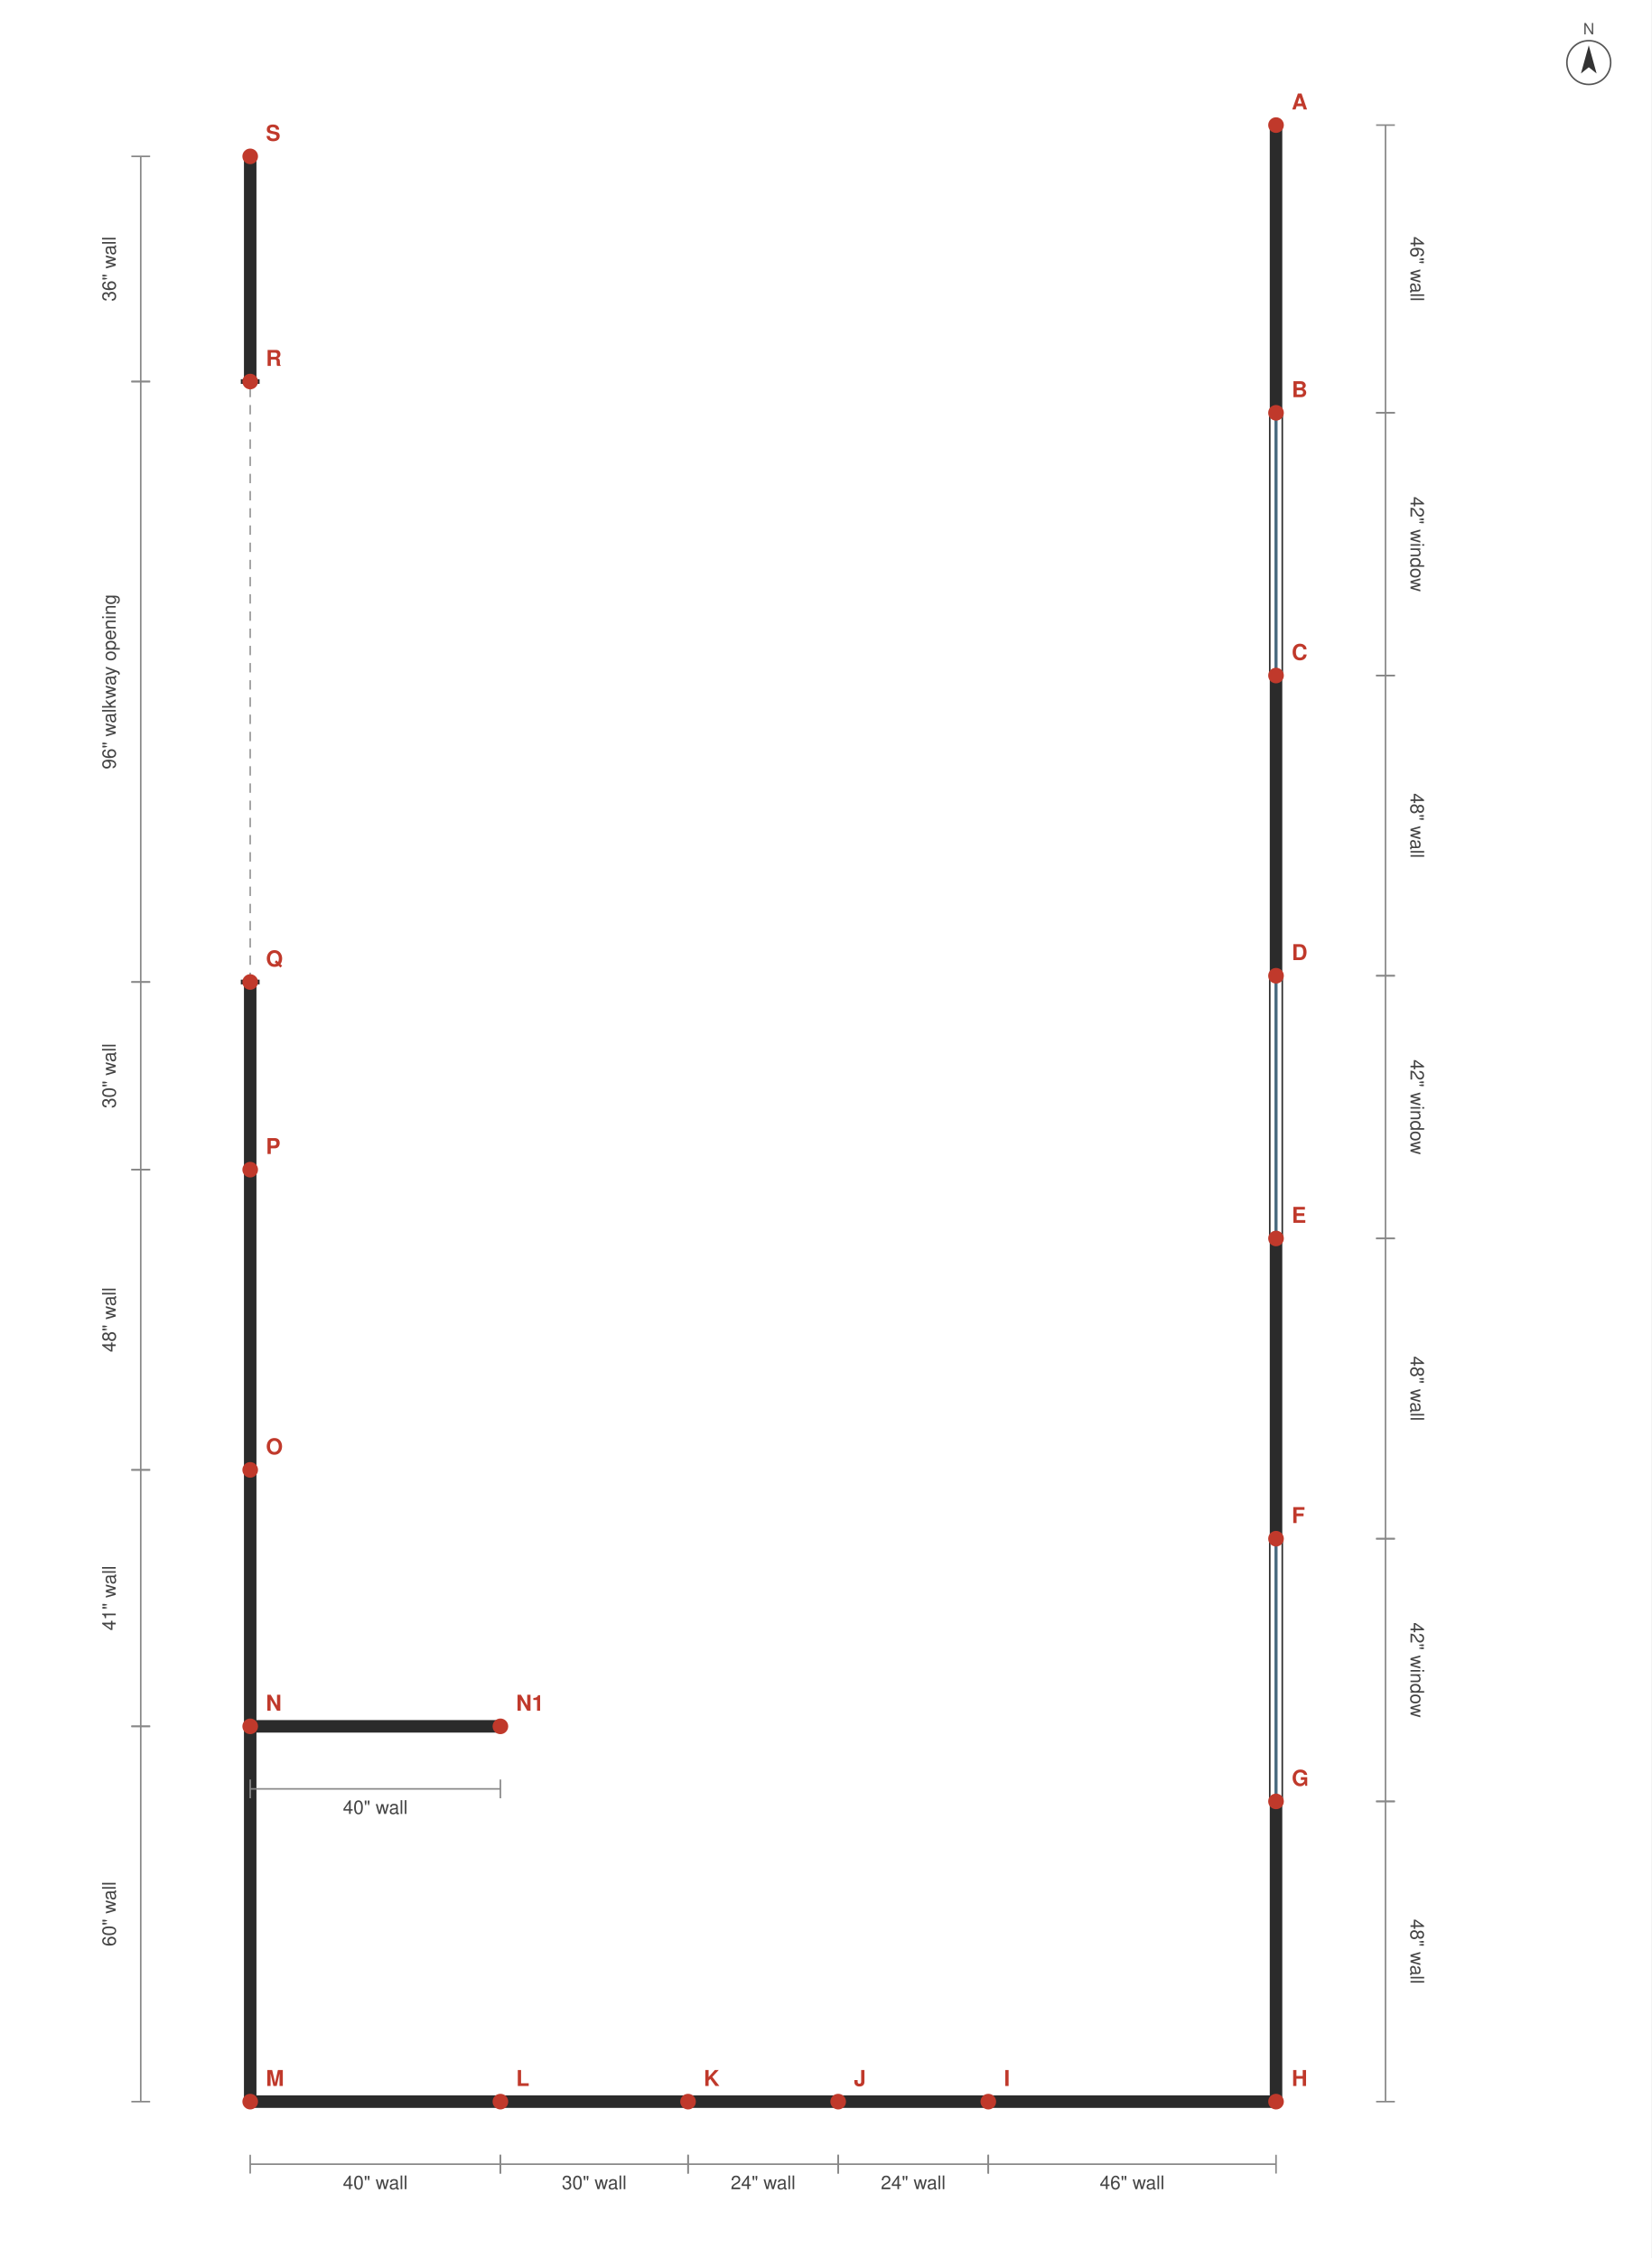
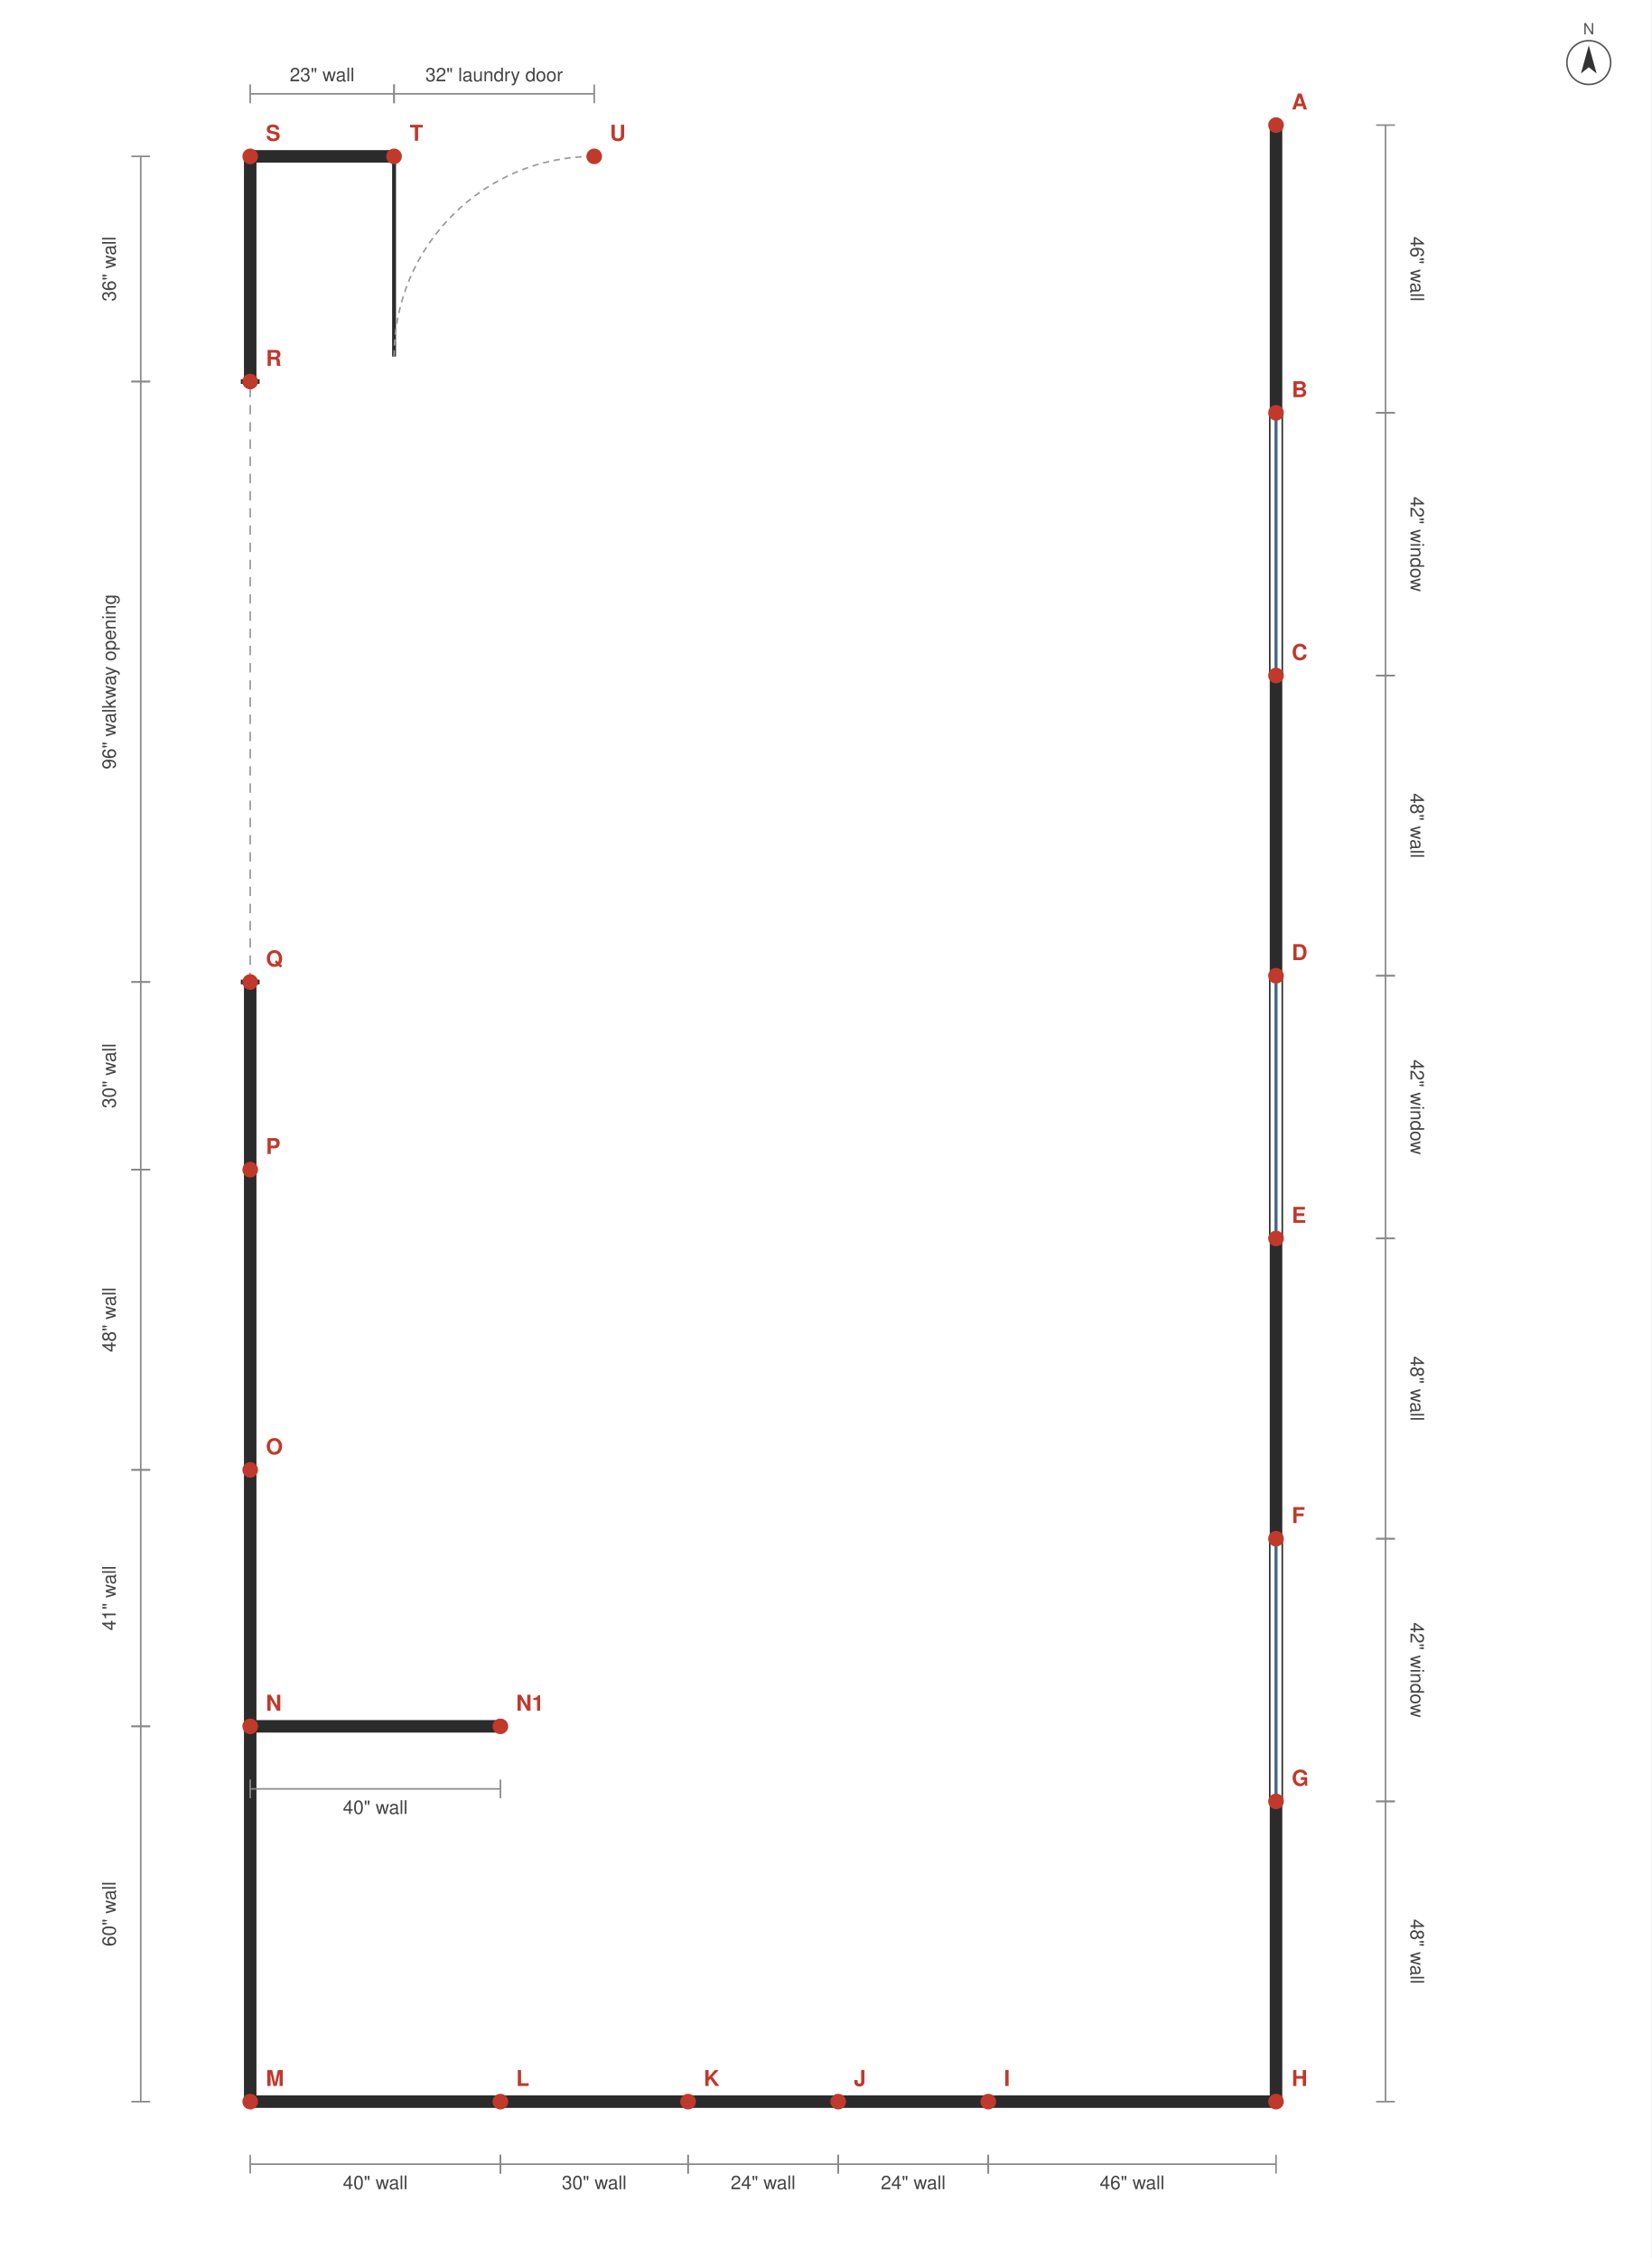
<svg xmlns="http://www.w3.org/2000/svg" viewBox="0 0 1056 1444" width="1056" height="1444" font-family="Helvetica, Arial, sans-serif">
  <rect width="1056" height="1444" fill="#ffffff" />
  <g id="north" transform="translate(1016,40)">
    <circle r="14" fill="none" stroke="#555" />
    <path d="M 0 -11 L 5 7 L 0 3 L -5 7 Z" fill="#333" />
    <text y="-18" font-size="10" fill="#555" text-anchor="middle">N</text>
  </g>
  <line id="wall-AB" x1="816" y1="80" x2="816" y2="264" stroke="#2b2b2b" stroke-width="8" />
  <g stroke="#888">
    <line x1="886" y1="80" x2="886" y2="264" />
    <line x1="880" y1="80" x2="892" y2="80" />
    <line x1="880" y1="264" x2="892" y2="264" />
  </g>
  <text x="902" y="172.0" font-size="12" fill="#444" text-anchor="middle" transform="rotate(90 902 172.0)">46" wall</text>
  <g id="window-BC">
    <rect x="812" y="264" width="8" height="168" fill="#fff" stroke="#2b2b2b" />
    <line x1="816" y1="264" x2="816" y2="432" stroke="#4a6b80" stroke-width="2" />
  </g>
  <g stroke="#888">
    <line x1="886" y1="264" x2="886" y2="432" />
    <line x1="880" y1="264" x2="892" y2="264" />
    <line x1="880" y1="432" x2="892" y2="432" />
  </g>
  <text x="902" y="348.0" font-size="12" fill="#444" text-anchor="middle" transform="rotate(90 902 348.0)">42" window</text>
  <line id="wall-CD" x1="816" y1="432" x2="816" y2="624" stroke="#2b2b2b" stroke-width="8" />
  <g stroke="#888">
    <line x1="886" y1="432" x2="886" y2="624" />
    <line x1="880" y1="432" x2="892" y2="432" />
    <line x1="880" y1="624" x2="892" y2="624" />
  </g>
  <text x="902" y="528.0" font-size="12" fill="#444" text-anchor="middle" transform="rotate(90 902 528.0)">48" wall</text>
  <g id="window-DE">
    <rect x="812" y="624" width="8" height="168" fill="#fff" stroke="#2b2b2b" />
    <line x1="816" y1="624" x2="816" y2="792" stroke="#4a6b80" stroke-width="2" />
  </g>
  <g stroke="#888">
    <line x1="886" y1="624" x2="886" y2="792" />
    <line x1="880" y1="624" x2="892" y2="624" />
    <line x1="880" y1="792" x2="892" y2="792" />
  </g>
  <text x="902" y="708.0" font-size="12" fill="#444" text-anchor="middle" transform="rotate(90 902 708.0)">42" window</text>
  <line id="wall-EF" x1="816" y1="792" x2="816" y2="984" stroke="#2b2b2b" stroke-width="8" />
  <g stroke="#888">
    <line x1="886" y1="792" x2="886" y2="984" />
    <line x1="880" y1="792" x2="892" y2="792" />
    <line x1="880" y1="984" x2="892" y2="984" />
  </g>
  <text x="902" y="888.0" font-size="12" fill="#444" text-anchor="middle" transform="rotate(90 902 888.0)">48" wall</text>
  <g id="window-FG">
    <rect x="812" y="984" width="8" height="168" fill="#fff" stroke="#2b2b2b" />
    <line x1="816" y1="984" x2="816" y2="1152" stroke="#4a6b80" stroke-width="2" />
  </g>
  <g stroke="#888">
    <line x1="886" y1="984" x2="886" y2="1152" />
    <line x1="880" y1="984" x2="892" y2="984" />
    <line x1="880" y1="1152" x2="892" y2="1152" />
  </g>
  <text x="902" y="1068.0" font-size="12" fill="#444" text-anchor="middle" transform="rotate(90 902 1068.0)">42" window</text>
  <line id="wall-GH" x1="816" y1="1152" x2="816" y2="1344" stroke="#2b2b2b" stroke-width="8" />
  <g stroke="#888">
    <line x1="886" y1="1152" x2="886" y2="1344" />
    <line x1="880" y1="1152" x2="892" y2="1152" />
    <line x1="880" y1="1344" x2="892" y2="1344" />
  </g>
  <text x="902" y="1248.0" font-size="12" fill="#444" text-anchor="middle" transform="rotate(90 902 1248.0)">48" wall</text>
  <line id="wall-HI" x1="816" y1="1344" x2="632" y2="1344" stroke="#2b2b2b" stroke-width="8" />
  <g stroke="#888">
    <line x1="816" y1="1384" x2="632" y2="1384" />
    <line x1="816" y1="1378" x2="816" y2="1390" />
    <line x1="632" y1="1378" x2="632" y2="1390" />
  </g>
  <text x="724.0" y="1400" font-size="12" fill="#444" text-anchor="middle">46" wall</text>
  <line id="wall-IJ" x1="632" y1="1344" x2="536" y2="1344" stroke="#2b2b2b" stroke-width="8" />
  <g stroke="#888">
    <line x1="632" y1="1384" x2="536" y2="1384" />
    <line x1="632" y1="1378" x2="632" y2="1390" />
    <line x1="536" y1="1378" x2="536" y2="1390" />
  </g>
  <text x="584.0" y="1400" font-size="12" fill="#444" text-anchor="middle">24" wall</text>
  <line id="wall-JK" x1="536" y1="1344" x2="440" y2="1344" stroke="#2b2b2b" stroke-width="8" />
  <g stroke="#888">
    <line x1="536" y1="1384" x2="440" y2="1384" />
    <line x1="536" y1="1378" x2="536" y2="1390" />
    <line x1="440" y1="1378" x2="440" y2="1390" />
  </g>
  <text x="488.0" y="1400" font-size="12" fill="#444" text-anchor="middle">24" wall</text>
  <line id="wall-KL" x1="440" y1="1344" x2="320" y2="1344" stroke="#2b2b2b" stroke-width="8" />
  <g stroke="#888">
    <line x1="440" y1="1384" x2="320" y2="1384" />
    <line x1="440" y1="1378" x2="440" y2="1390" />
    <line x1="320" y1="1378" x2="320" y2="1390" />
  </g>
  <text x="380.0" y="1400" font-size="12" fill="#444" text-anchor="middle">30" wall</text>
  <line id="wall-LM" x1="320" y1="1344" x2="160" y2="1344" stroke="#2b2b2b" stroke-width="8" />
  <g stroke="#888">
    <line x1="320" y1="1384" x2="160" y2="1384" />
    <line x1="320" y1="1378" x2="320" y2="1390" />
    <line x1="160" y1="1378" x2="160" y2="1390" />
  </g>
  <text x="240.0" y="1400" font-size="12" fill="#444" text-anchor="middle">40" wall</text>
  <line id="wall-MN" x1="160" y1="1344" x2="160" y2="1104" stroke="#2b2b2b" stroke-width="8" />
  <g stroke="#888">
    <line x1="90" y1="1344" x2="90" y2="1104" />
    <line x1="84" y1="1344" x2="96" y2="1344" />
    <line x1="84" y1="1104" x2="96" y2="1104" />
  </g>
  <text x="74" y="1224.0" font-size="12" fill="#444" text-anchor="middle" transform="rotate(-90 74 1224.0)">60" wall</text>
  <line id="wall-NN1" x1="160" y1="1104" x2="320" y2="1104" stroke="#2b2b2b" stroke-width="8" />
  <g stroke="#888">
    <line x1="160" y1="1144" x2="320" y2="1144" />
    <line x1="160" y1="1138" x2="160" y2="1150" />
    <line x1="320" y1="1138" x2="320" y2="1150" />
  </g>
  <text x="240.0" y="1160" font-size="12" fill="#444" text-anchor="middle">40" wall</text>
  <line id="wall-NO" x1="160" y1="1104" x2="160" y2="940" stroke="#2b2b2b" stroke-width="8" />
  <g stroke="#888">
    <line x1="90" y1="1104" x2="90" y2="940" />
    <line x1="84" y1="1104" x2="96" y2="1104" />
    <line x1="84" y1="940" x2="96" y2="940" />
  </g>
  <text x="74" y="1022.0" font-size="12" fill="#444" text-anchor="middle" transform="rotate(-90 74 1022.0)">41" wall</text>
  <line id="wall-OP" x1="160" y1="940" x2="160" y2="748" stroke="#2b2b2b" stroke-width="8" />
  <g stroke="#888">
    <line x1="90" y1="940" x2="90" y2="748" />
    <line x1="84" y1="940" x2="96" y2="940" />
    <line x1="84" y1="748" x2="96" y2="748" />
  </g>
  <text x="74" y="844.0" font-size="12" fill="#444" text-anchor="middle" transform="rotate(-90 74 844.0)">48" wall</text>
  <line id="wall-PQ" x1="160" y1="748" x2="160" y2="628" stroke="#2b2b2b" stroke-width="8" />
  <g stroke="#888">
    <line x1="90" y1="748" x2="90" y2="628" />
    <line x1="84" y1="748" x2="96" y2="748" />
    <line x1="84" y1="628" x2="96" y2="628" />
  </g>
  <text x="74" y="688.0" font-size="12" fill="#444" text-anchor="middle" transform="rotate(-90 74 688.0)">30" wall</text>
  <g id="opening-QR" stroke="#2b2b2b">
    <line x1="160" y1="628" x2="160" y2="244" stroke="#999" stroke-dasharray="6 5" />
    <line x1="154" y1="628" x2="166" y2="628" stroke-width="3" />
    <line x1="154" y1="244" x2="166" y2="244" stroke-width="3" />
  </g>
  <g stroke="#888">
    <line x1="90" y1="628" x2="90" y2="244" />
    <line x1="84" y1="628" x2="96" y2="628" />
    <line x1="84" y1="244" x2="96" y2="244" />
  </g>
  <text x="74" y="436.0" font-size="12" fill="#444" text-anchor="middle" transform="rotate(-90 74 436.0)">96" walkway opening</text>
  <line id="wall-RS" x1="160" y1="244" x2="160" y2="100" stroke="#2b2b2b" stroke-width="8" />
  <g stroke="#888">
    <line x1="90" y1="244" x2="90" y2="100" />
    <line x1="84" y1="244" x2="96" y2="244" />
    <line x1="84" y1="100" x2="96" y2="100" />
  </g>
  <text x="74" y="172.0" font-size="12" fill="#444" text-anchor="middle" transform="rotate(-90 74 172.0)">36" wall</text>
+   <line id="wall-ST" x1="160" y1="100" x2="252" y2="100" stroke="#2b2b2b" stroke-width="8" />
+   <g stroke="#888">
+     <line x1="160" y1="60" x2="252" y2="60" />
+     <line x1="160" y1="54" x2="160" y2="66" />
+     <line x1="252" y1="54" x2="252" y2="66" />
+   </g>
+   <text x="206.0" y="52" font-size="12" fill="#444" text-anchor="middle">23" wall</text>
+   <g id="door-TU">
+     <line x1="252" y1="100" x2="380" y2="100" stroke="#fff" stroke-width="10" />
+     <line x1="252" y1="100" x2="252" y2="228" stroke="#2b2b2b" stroke-width="2.5" />
+     <path d="M 252 228 A 128 128 0 0 1 380 100" fill="none" stroke="#999" stroke-dasharray="4 3" />
+   </g>
+   <g stroke="#888">
+     <line x1="252" y1="60" x2="380" y2="60" />
+     <line x1="252" y1="54" x2="252" y2="66" />
+     <line x1="380" y1="54" x2="380" y2="66" />
+   </g>
+   <text x="316.0" y="52" font-size="12" fill="#444" text-anchor="middle">32" laundry door</text>
  <g font-size="14" font-weight="700" fill="#c0392b">
    <circle cx="816" cy="80" r="5" />
    <text x="826" y="70">A</text>
    <circle cx="816" cy="264" r="5" />
    <text x="826" y="254">B</text>
    <circle cx="816" cy="432" r="5" />
    <text x="826" y="422">C</text>
    <circle cx="816" cy="624" r="5" />
    <text x="826" y="614">D</text>
    <circle cx="816" cy="792" r="5" />
    <text x="826" y="782">E</text>
    <circle cx="816" cy="984" r="5" />
    <text x="826" y="974">F</text>
    <circle cx="816" cy="1152" r="5" />
    <text x="826" y="1142">G</text>
    <circle cx="816" cy="1344" r="5" />
    <text x="826" y="1334">H</text>
    <circle cx="632" cy="1344" r="5" />
    <text x="642" y="1334">I</text>
    <circle cx="536" cy="1344" r="5" />
    <text x="546" y="1334">J</text>
    <circle cx="440" cy="1344" r="5" />
    <text x="450" y="1334">K</text>
    <circle cx="320" cy="1344" r="5" />
    <text x="330" y="1334">L</text>
    <circle cx="160" cy="1344" r="5" />
    <text x="170" y="1334">M</text>
    <circle cx="160" cy="1104" r="5" />
    <text x="170" y="1094">N</text>
    <circle cx="320" cy="1104" r="5" />
    <text x="330" y="1094">N1</text>
    <circle cx="160" cy="940" r="5" />
    <text x="170" y="930">O</text>
    <circle cx="160" cy="748" r="5" />
    <text x="170" y="738">P</text>
    <circle cx="160" cy="628" r="5" />
    <text x="170" y="618">Q</text>
    <circle cx="160" cy="244" r="5" />
    <text x="170" y="234">R</text>
    <circle cx="160" cy="100" r="5" />
    <text x="170" y="90">S</text>
+     <circle cx="252" cy="100" r="5" />
+     <text x="262" y="90">T</text>
+     <circle cx="380" cy="100" r="5" />
+     <text x="390" y="90">U</text>
  </g>
</svg>
